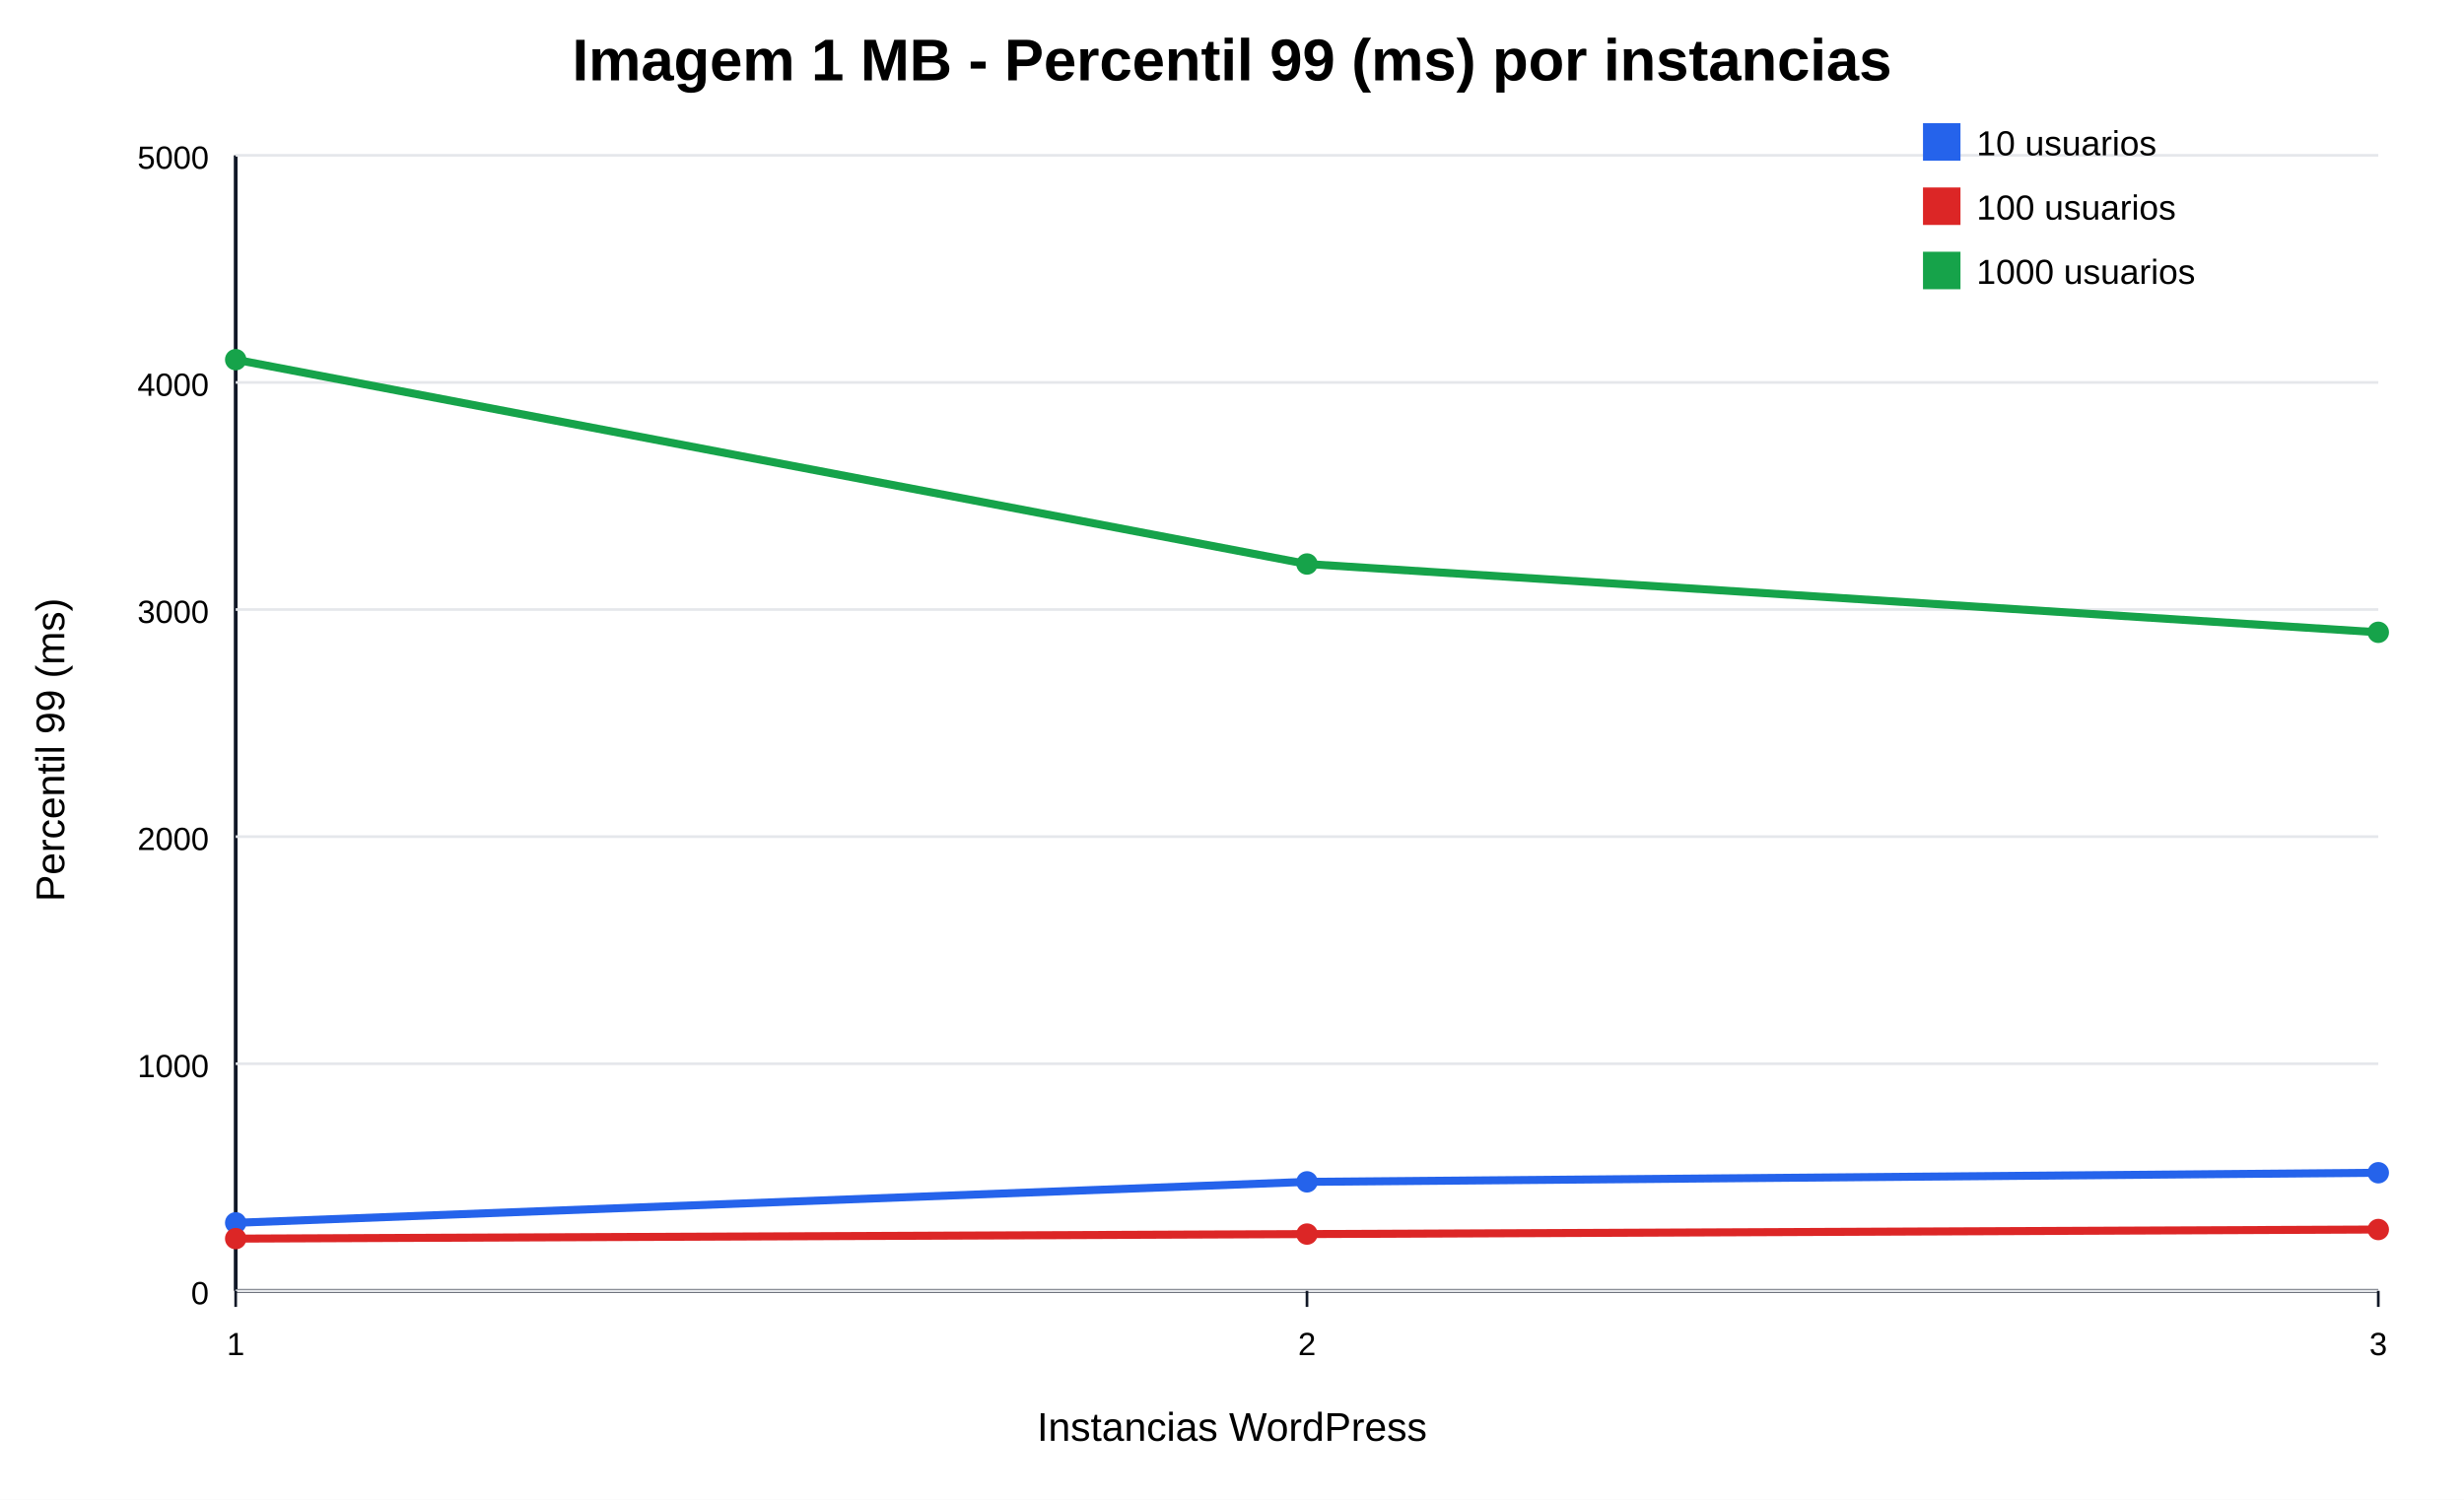
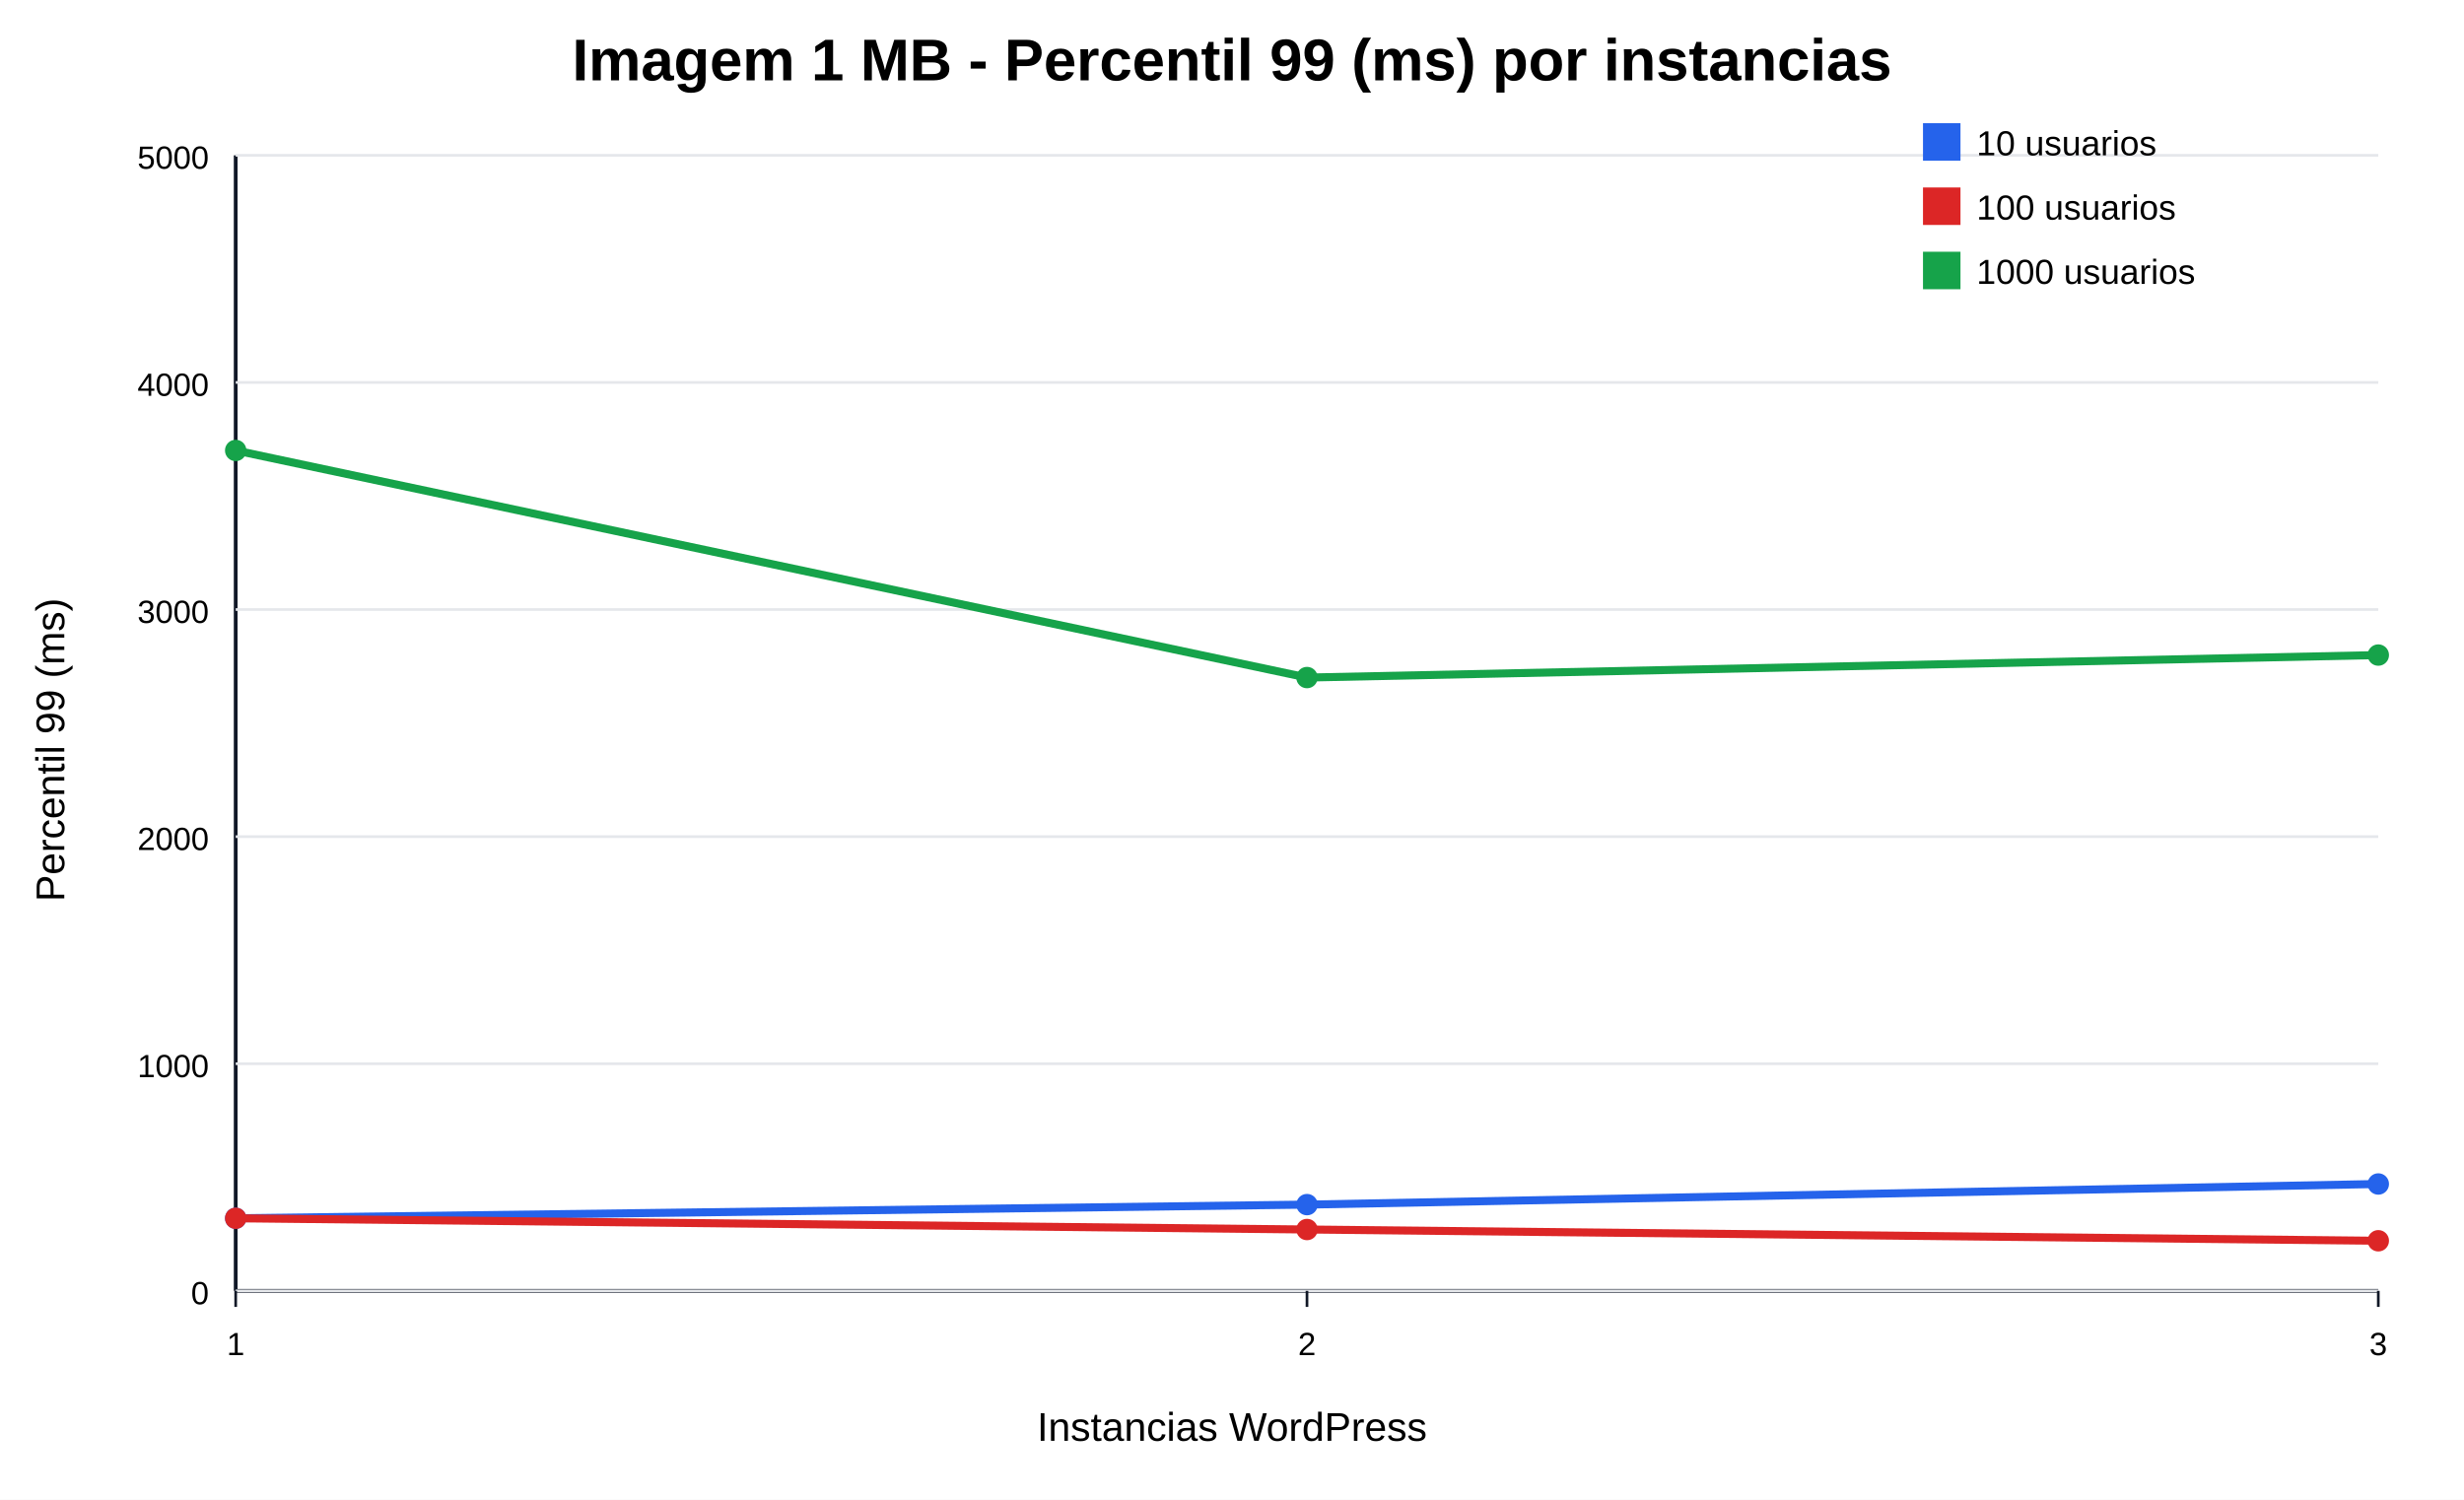
<svg xmlns="http://www.w3.org/2000/svg" width="920" height="560" viewBox="0 0 920 560">
  <rect width="100%" height="100%" fill="#ffffff" />
  <text x="460.0" y="30" text-anchor="middle" font-family="Arial" font-size="22" font-weight="700">Imagem 1 MB - Percentil 99 (ms) por instancias</text>
  <text x="460.0" y="538" text-anchor="middle" font-family="Arial" font-size="15">Instancias WordPress</text>
  <text transform="translate(24 280.0) rotate(-90)" text-anchor="middle" font-family="Arial" font-size="15">Percentil 99 (ms)</text>
  <line x1="88" y1="482" x2="888" y2="482" stroke="#111827" stroke-width="1.4" />
  <line x1="88" y1="58" x2="88" y2="482" stroke="#111827" stroke-width="1.4" />
  <line x1="88" y1="482.0" x2="888" y2="482.0" stroke="#e5e7eb" />
  <text x="78" y="487.0" text-anchor="end" font-family="Arial" font-size="12">0</text>
  <line x1="88" y1="397.2" x2="888" y2="397.2" stroke="#e5e7eb" />
  <text x="78" y="402.2" text-anchor="end" font-family="Arial" font-size="12">1000</text>
  <line x1="88" y1="312.4" x2="888" y2="312.4" stroke="#e5e7eb" />
  <text x="78" y="317.4" text-anchor="end" font-family="Arial" font-size="12">2000</text>
  <line x1="88" y1="227.6" x2="888" y2="227.6" stroke="#e5e7eb" />
  <text x="78" y="232.6" text-anchor="end" font-family="Arial" font-size="12">3000</text>
  <line x1="88" y1="142.8" x2="888" y2="142.8" stroke="#e5e7eb" />
  <text x="78" y="147.8" text-anchor="end" font-family="Arial" font-size="12">4000</text>
  <line x1="88" y1="58.0" x2="888" y2="58.0" stroke="#e5e7eb" />
  <text x="78" y="63.0" text-anchor="end" font-family="Arial" font-size="12">5000</text>
  <line x1="88.0" y1="482" x2="88.0" y2="488" stroke="#111827" />
  <text x="88.0" y="506" text-anchor="middle" font-family="Arial" font-size="12">1</text>
  <line x1="488.0" y1="482" x2="488.0" y2="488" stroke="#111827" />
  <text x="488.0" y="506" text-anchor="middle" font-family="Arial" font-size="12">2</text>
  <line x1="888.0" y1="482" x2="888.0" y2="488" stroke="#111827" />
  <text x="888.0" y="506" text-anchor="middle" font-family="Arial" font-size="12">3</text>
-   <polyline fill="none" stroke="#2563eb" stroke-width="3" points="88.0,456.6 488.0,441.3 888.0,437.9" />
-   <circle cx="88.0" cy="456.6" r="4" fill="#2563eb" />
-   <circle cx="488.0" cy="441.3" r="4" fill="#2563eb" />
-   <circle cx="888.0" cy="437.9" r="4" fill="#2563eb" />
+   <polyline fill="none" stroke="#2563eb" stroke-width="3" points="88.0,454.9 488.0,449.8 888.0,442.1" />
+   <circle cx="88.0" cy="454.9" r="4" fill="#2563eb" />
+   <circle cx="488.0" cy="449.8" r="4" fill="#2563eb" />
+   <circle cx="888.0" cy="442.1" r="4" fill="#2563eb" />
  <rect x="718" y="46" width="14" height="14" fill="#2563eb" />
  <text x="738" y="58" font-family="Arial" font-size="13">10 usuarios</text>
-   <polyline fill="none" stroke="#dc2626" stroke-width="3" points="88.0,462.5 488.0,460.8 888.0,459.1" />
-   <circle cx="88.0" cy="462.5" r="4" fill="#dc2626" />
-   <circle cx="488.0" cy="460.8" r="4" fill="#dc2626" />
-   <circle cx="888.0" cy="459.1" r="4" fill="#dc2626" />
+   <polyline fill="none" stroke="#dc2626" stroke-width="3" points="88.0,454.9 488.0,459.1 888.0,463.3" />
+   <circle cx="88.0" cy="454.9" r="4" fill="#dc2626" />
+   <circle cx="488.0" cy="459.1" r="4" fill="#dc2626" />
+   <circle cx="888.0" cy="463.3" r="4" fill="#dc2626" />
  <rect x="718" y="70" width="14" height="14" fill="#dc2626" />
  <text x="738" y="82" font-family="Arial" font-size="13">100 usuarios</text>
-   <polyline fill="none" stroke="#16a34a" stroke-width="3" points="88.0,134.3 488.0,210.6 888.0,236.1" />
-   <circle cx="88.0" cy="134.3" r="4" fill="#16a34a" />
-   <circle cx="488.0" cy="210.6" r="4" fill="#16a34a" />
-   <circle cx="888.0" cy="236.1" r="4" fill="#16a34a" />
+   <polyline fill="none" stroke="#16a34a" stroke-width="3" points="88.0,168.2 488.0,253.0 888.0,244.6" />
+   <circle cx="88.0" cy="168.2" r="4" fill="#16a34a" />
+   <circle cx="488.0" cy="253.0" r="4" fill="#16a34a" />
+   <circle cx="888.0" cy="244.6" r="4" fill="#16a34a" />
  <rect x="718" y="94" width="14" height="14" fill="#16a34a" />
  <text x="738" y="106" font-family="Arial" font-size="13">1000 usuarios</text>
</svg>
